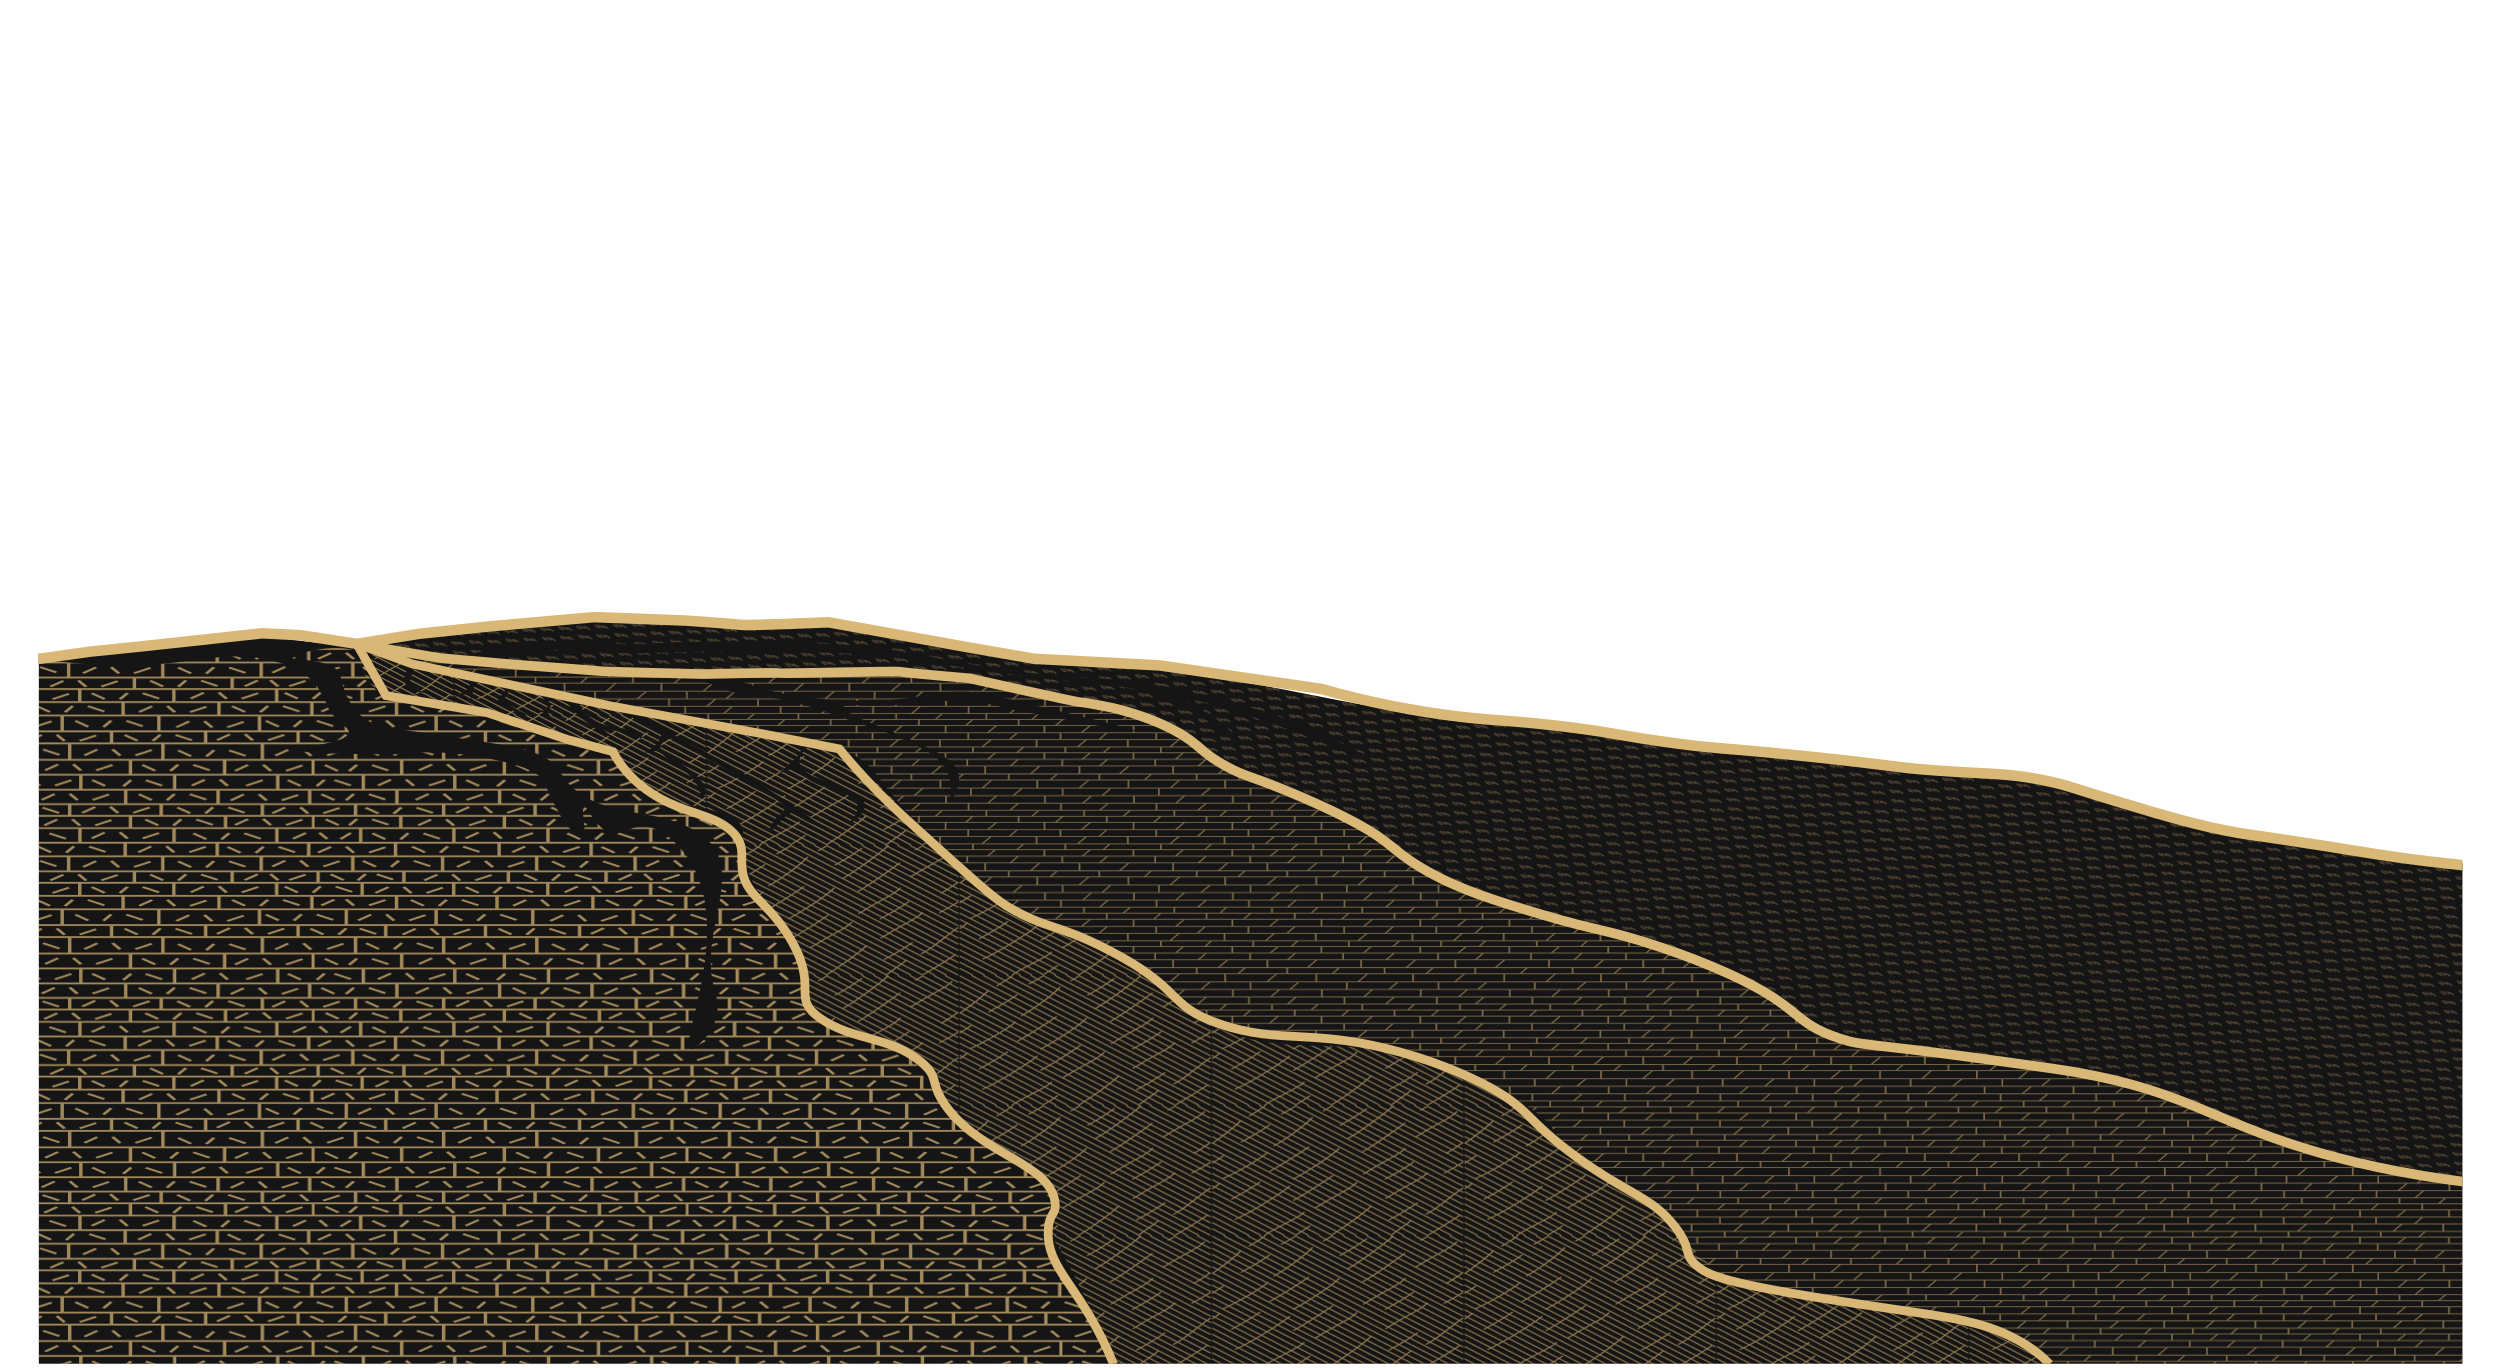
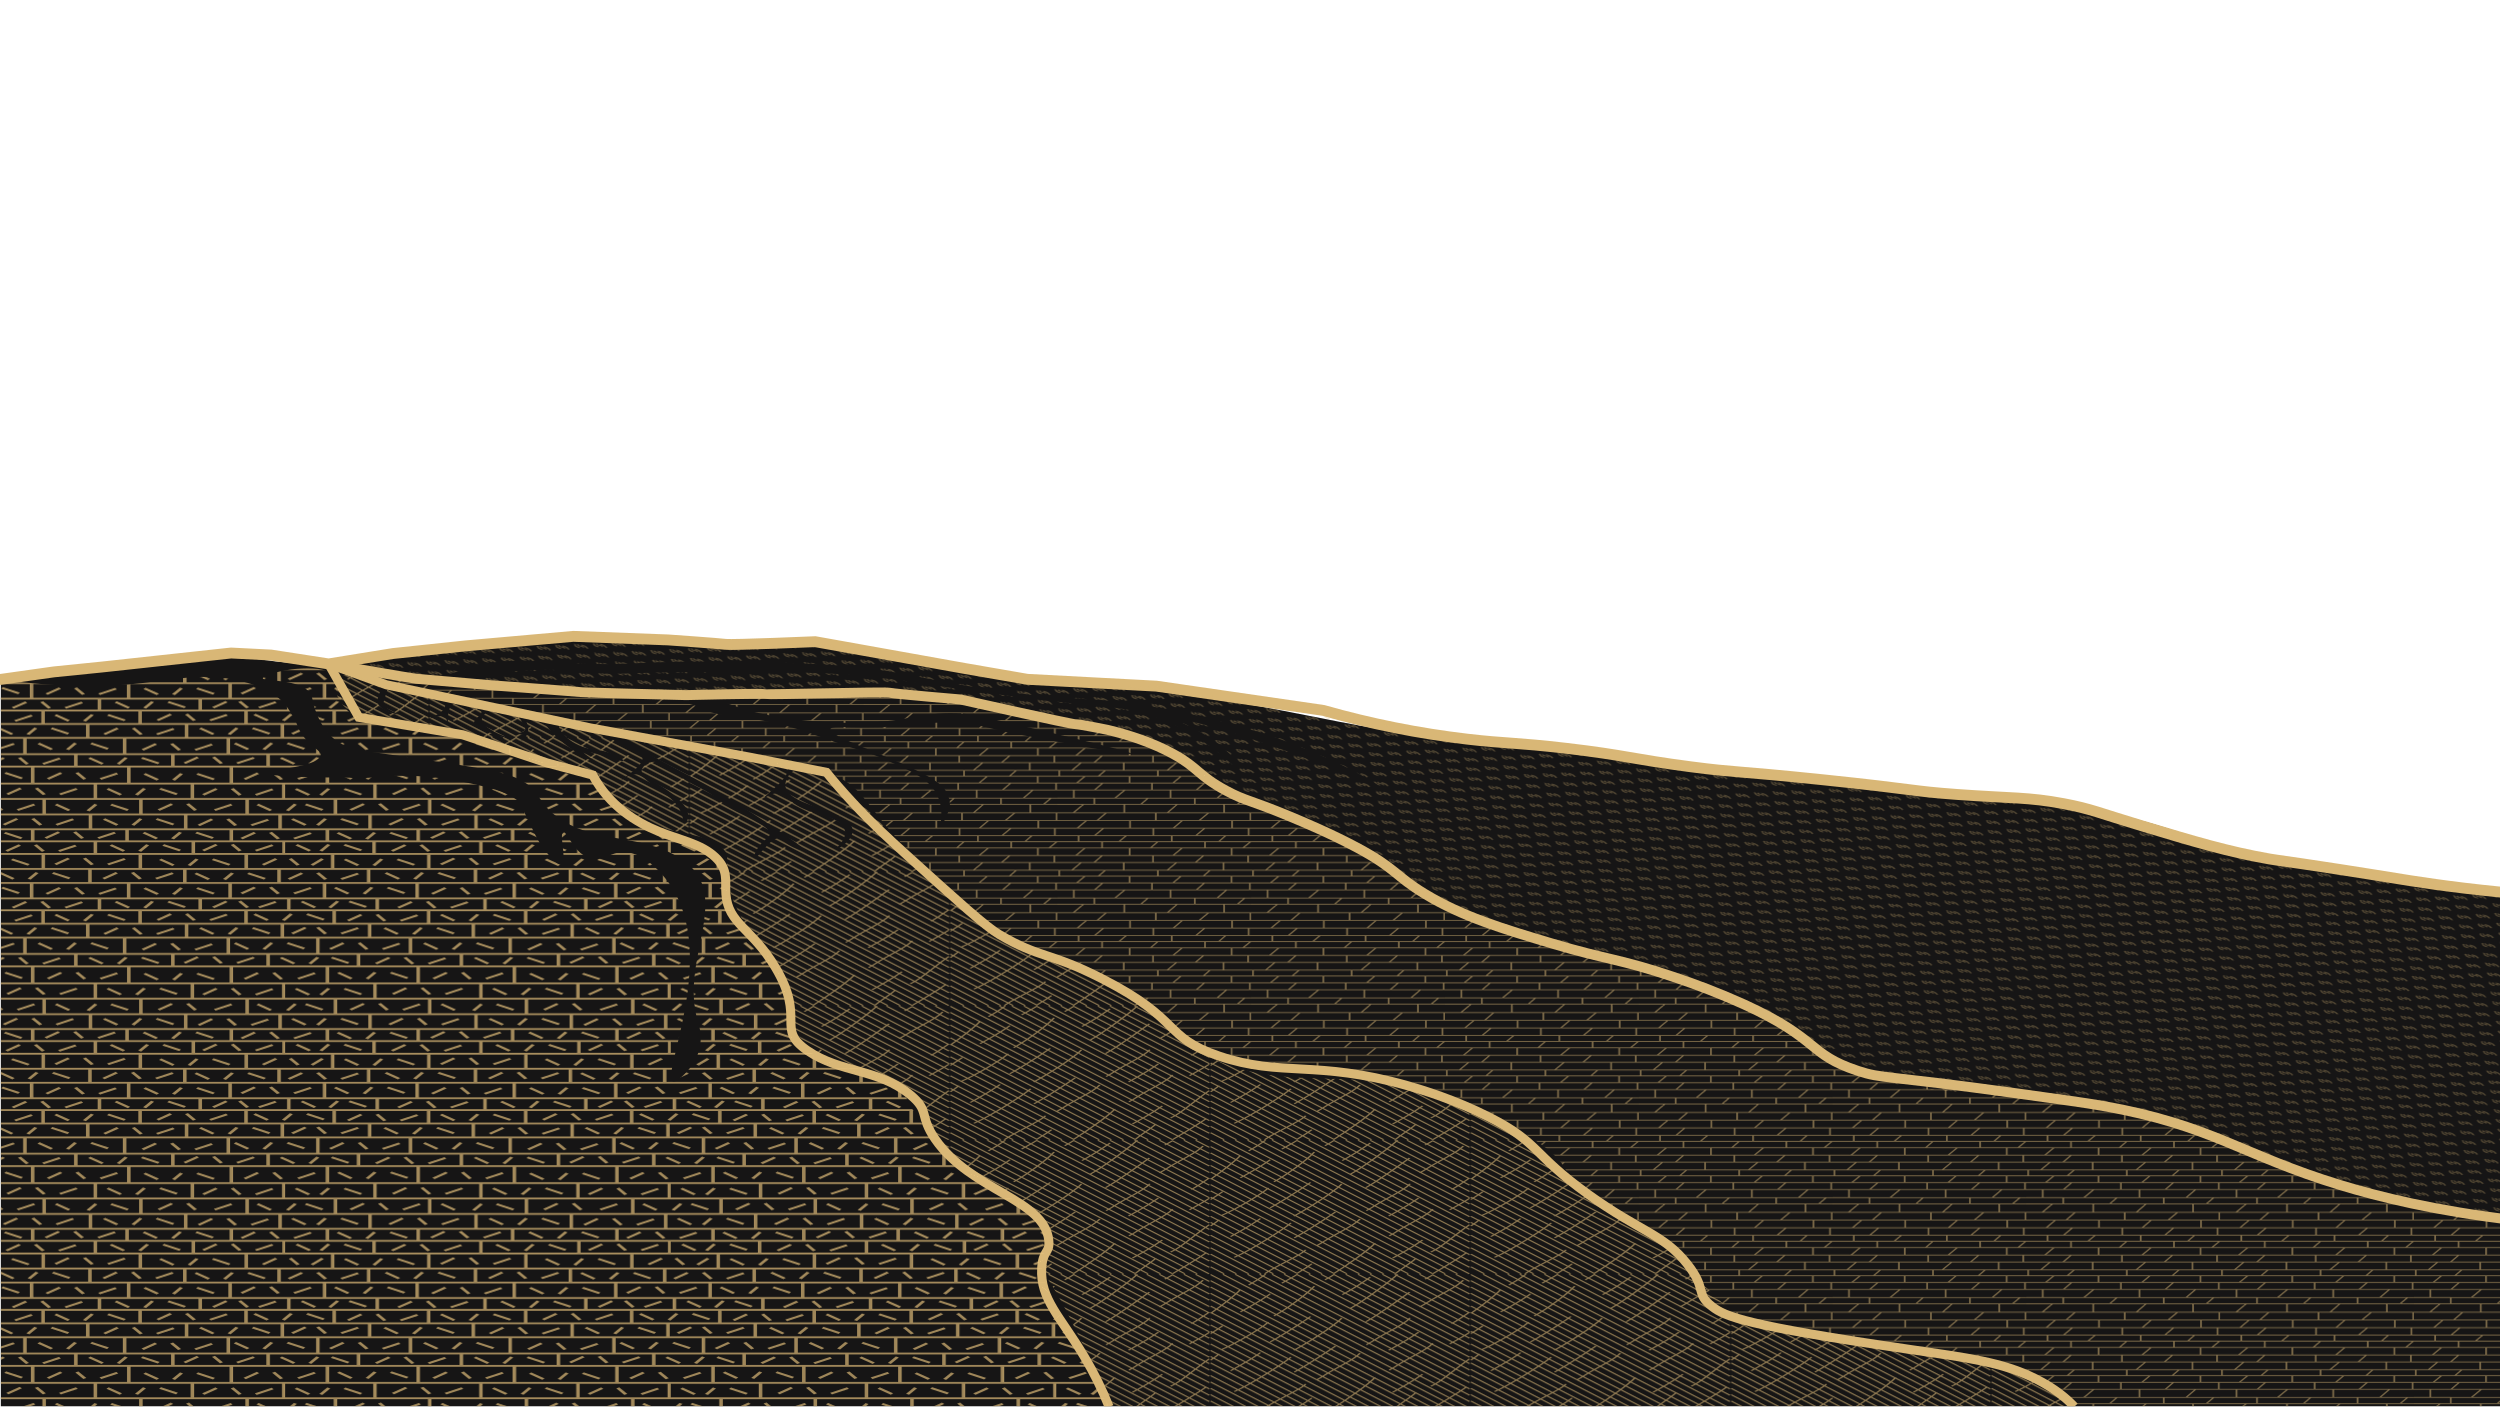
- <svg xmlns="http://www.w3.org/2000/svg" xmlns:xlink="http://www.w3.org/1999/xlink" viewBox="0 0 1979.84 1082.74">
+ <svg xmlns="http://www.w3.org/2000/svg" xmlns:xlink="http://www.w3.org/1999/xlink" width="1920" height="1080" viewBox="0 0 1920 1080">
  <defs>
    <style>.a,.b,.d,.g,.h,.i{fill:none;}.b,.d,.g,.h,.i{stroke:#d9b776;}.b,.d{stroke-miterlimit:11.34;stroke-width:1.42px;}.c{clip-path:url(#a);}.d{stroke-linecap:square;}.e{clip-path:url(#b);}.f{fill:#161515;}.g,.h,.i{stroke-miterlimit:8.09;}.g{stroke-width:6.96px;}.h{stroke-width:7.65px;}.i{stroke-width:8.35px;}.j{opacity:0.7;fill:url(#c);}.k{opacity:0.6;fill:url(#d);}.l{opacity:0.5;fill:url(#e);}.m{opacity:0.4;fill:url(#f);}</style>
    <clipPath id="a">
      <rect class="a" width="153.43" height="153.43" />
    </clipPath>
    <clipPath id="b">
      <rect class="a" x="30.11" width="1920" height="1080" />
    </clipPath>
    <pattern id="c" width="153.43" height="153.43" patternTransform="translate(545.26 744.55) scale(1.93 1)" patternUnits="userSpaceOnUse" viewBox="0 0 153.43 153.43">
      <rect class="a" width="153.43" height="153.43" />
      <g class="c">
        <path class="b" d="M153.43,10.63H0M153.43,22.46H0M153.43,34.33H0m153.6,84H0M153.43,129H0M153.43,45.73H0M153.43,55H0m153.43,9.71H0M153.43,76.22H0M153.43,87H0m153.6,11.9H0M153.43,108H0m153.43,43H0M16.8,10.63V0M52.94,10.63V0M91.2,10.63V0M132,10.63V0M16.8,153.43V151m36.14,2.41V151m38.26,2.41V151M132,153.43V151M35.72,22.43v-12m42.16,12v-12m38.62,12v-12m36.36,12v-12M20,34.3V22.82M57.51,34.3V22.82M96,34.3V22.82M138.3,34.3V22.82M113.85,45.64V34.3M75.93,45.64V34.3M33.77,45.64V34.3M151.41,45.64V34.3M132,55V45.64M90.5,55V45.64M52.94,55V45.64M16.8,55V45.64M35.36,64.7V55M77.88,64.7V55m39,9.71V55M153,64.7V55M18.89,76.18V64.7M57.15,76.18V64.7M95.78,76.18V64.7m42.16,11.48V64.7M113.49,87V76.36M75.72,87V76.36M33.2,87V76.36M151,87V76.36M15.66,98.86V87.13M52.51,98.86V87.13M91.13,98.86V87.13m40.4,11.73V87.13M119.62,108V99m-40.11,9V99m-42.87,9V99m-35.2,9V99m18.07,19.24v-10.1m37.56,10.1v-10.1m38.62,10.1v-10.1m42.17,10.1v-10.1m-23.67,20.9V118.42M74.86,129.08V118.42M33.61,129.08V118.42m118.7,10.66V118.42m1.12,23.07H0m29.18,9.74v-9.82m40.93,9.82v-9.82m38.62,9.82v-9.82m37.92,9.82v-9.82M13,141.41V129.08m36.85,12.33V129.08m39.68,12.33V129.08m41.28,12.33V129.08M26,30.93l5.32-4.6m6.2-.18,3.19,5m6.2-.18,6.73-4.25m49.43,4.25,5.32-4.6m6.2-.18,3.18,5m7.62-.18,6.74-4.25m-13.11,16L124.37,38m6.2-.18,3.19,5m6.2-.17,6.73-4.26M41.46,42.27l5.31-4.6m6.2-.18,3.19,5m6.2-.18L69.09,38m-11,14.53,5.32-4.61m6.2-.18,3.18,5M79,52.55l6.73-4.25M17.89,137.76l5.32-4.6m6.2-.18,3.19,5m6.2-.18,6.73-4.25m-9.39,15.42,5.32-4.61m6.2-.18,3.19,5m6.2-.17,6.73-4.26m49.61,3.72,5.31-4.6m6.2-.18,3.19,5m6.2-.18,6.73-4.25m-39-10.63-5.32,4.61m11.52-4.79,3.19,5m6.2-.18,6.73-4.25m-42.87-7.8,5.31-4.61m6.2-.17,3.19,5m6.2-.18,6.73-4.25m-106.3,3.9,5.32-4.61m8,4.78-3.19-5m9.39,4.79,6.74-4.26M25,116l5.32-4.6m6.2-.18,3.19,5m6.2-.18,6.73-4.25m50,3.72,5.31-4.61m6.2-.17,3.19,5m6.2-.18,6.74-4.25m-5.5-5.49,5.32-4.61m8.4,4.78-3.19-5m7.69,4.79,6.73-4.25m-99.36,0L45,106.05m14.7.18-3.18-5m9.39,4.78,6.73-4.25M58.46,95.42l5.32-4.6m6.2-.18,3.19,5m6.2-.18,6.73-4.25m-5-7.44,5.32-4.61m9.39,4.79-3.19-5m9.39,4.78,6.73-4.25M1.42,84.08l5.31-4.6m9.39,4.78-3.19-5m16.13.53-6.74,4.25M10.63,73.35l4.25-4.86M3.54,95.07l6.74-4.25M42.52,62.47l5.31-4.61M54,57.69l3.18,5m6.21-.18,6.73-4.25M62,72.74l5.31-4.6m6.2-.18,3.19,5m6.2-.18,6.74-4.25m31.18-6.38,5.31-4.6m6.2-.18,3.19,5m6.2-.18,6.73-4.25M3.54,52.9l6.74-4.25M42.87,18.89l5.32-4.61m6.2-.18,3.19,5m6.2-.17,6.73-4.26m50.32,4.61,5.31-4.61m6.2-.17,3.19,5m6.2-.18L148.46,15M59,7.07l5.31-4.61m6.2-.18,3.19,5m6.2-.17,6.73-4.26m56-.17-5.32,4.6m11.52-4.78,3.19,5M5.14,7.07l6.73-4.26M147.76,31.29l-5.32-4.61M.89,31.46l3.19-5m4.07.18,6.74,4.25m47.3-4.25,5.31,4.61m7.44.35,3.19-5m6,.18,6.74,4.25M8.1,42.45,2.79,37.84m10.1,4.79,3.19-5m6.2.17L29,42.09m52.31-4.25,5.31,4.61m6.2.18,3.19-5m6.2.17L109,42.09M97.09,48.3l5.31,4.6m6.2.18,3.19-5m6.2.18,6.73,4.25M89.29,62.47,84,57.86m11.51,4.79,3.19-5m6.2.17,6.73,4.25M20.91,48.47l5.31,4.61m6.2.18,3.19-5m6.2.17,6.73,4.25m-44,5,5.31,4.6m4.36.18,3.19-5M30.3,61.94l-6.74-4.25m.18,11.16,5.32,4.6m6.2.18,3.18-5M51.38,73.1l-6.73-4.25M40,79.3l5.31,4.61m6.21.17,3.18-5m12.94,4.43L60.94,79.3M19.84,90.64l5.32,4.6m6.2.18,3.19-5m12.93,4.43-6.73-4.25M6.59,101.27l5.32,4.6m5.82.18,3.19-5m4.59.18,6.73,4.25M97.44,91l5.32,4.61m6.2.18,3.19-5m6.2.17,6.73,4.25m-2-11-5.32-4.61m11.52,4.79,3.19-5m6.2.17,6.73,4.26M109,73.45l-5.32-4.6m11.52,4.78,3.19-5m12.93,4.43-6.73-4.25m-38.62,32.6,5.31,4.6m6.2.18,3.19-5m6.2.18,6.73,4.25M62,111.37l5.31,4.6m6.2.18,3.19-5m12.94,4.43-6.74-4.25M-.71,115.8l3.19-5m6.2.18,6.73,4.25m24.1,6.38,5.31,4.61m6.2.18,3.19-5m6.2.18,6.74,4.25m52.44-4.25,5.31,4.61m6.2.18,3.19-5m6.2.18,6.73,4.25m-91.94,7.44,5.31,4.61m6.2.18,3.19-5m6.2.17,6.73,4.26m-7.44,6.91,5.32,4.6m6.2.18,3.19-5m6.2.18,6.73,4.25M-1.7,144.32l5.31,4.61m6.2.17,3.19-5m5.5.18,6.73,4.25M.89,133.16l6.73,4.25M102.76,7.77l-5.32-4.6M109,8l3.19-5m6.2.18,6.73,4.25m-104-5L26.4,7.07m6.2.17,3.19-5m6.2.18,6.73,4.25m-44.5,8.1,5.31,4.61m4.64.17,3.19-5M30.3,19.06l-6.74-4.25m64.49,4.43-5.31-4.61m11.51,4.79,3.19-5m12.93,4.43-6.73-4.26M144.57,73.1l5.31-4.61M2,68.32l3.19,5M136.06,95.07l5.32-4.61m6.2-.18,3.19,5M136.06,52.9l5.32-4.6m6.2-.18,3.19,5M141.2,111l5.32,4.61m9.39-4.79-3.19,5m-1,28.52,5.32,4.61m-23.63-15.77,5.31,4.6m6.2.18,3.19-5" />
      </g>
    </pattern>
    <pattern id="d" width="206.1" height="206.1" patternTransform="translate(759.45 772.43) scale(0.97 0.5)" patternUnits="userSpaceOnUse" viewBox="0 0 206.1 206.1">
      <rect class="a" width="206.1" height="206.1" />
      <path class="d" d="M1,59.74C10,47.48,20.2,32,23.8,24.36M43.58,1A151.17,151.17,0,0,1,31.13,16.27m51.2,2.84C76.66,31.15,58.94,56,51.15,63.75M104,68.15c-5.66,12-29.29,40.57-37.08,48.36M148.21,1c-8.54,14.86-29.82,44.4-36.77,51.35M46,74.28c-7,11.35-27.31,34-35.93,40.93m-3.19,8A101.62,101.62,0,0,1,1,131.55M98.05,1a95,95,0,0,1-6.5,7.32M63.74,128.14c-6.23,10.15-32.85,42.91-44,51.83m98.74-57.87c-4.45,9.45-18.89,22.2-27.57,33-2.37,2.95-4.51,5.42-6.18,7.1M158.1,68c-4.46,9.46-18.9,22.2-27.57,33a91,91,0,0,1-6.19,7.1m51.83-1.28c-4.45,9.46-18.9,22.2-27.57,33a91,91,0,0,1-6.19,7.1m57.85-137c-4.45,9.46-18.89,22.2-27.56,33-2.38,3-4.52,5.41-6.19,7.09M205.1,59c-5.37,7.35-10.34,13.66-13.29,16.6m13.29,55.24-.06.07c-9,11.87-22.69,35.37-29.62,40.91m-99.94-2.32C72,176.83,51.19,195,43.73,205.1m119.21-22.76c-1,2.18-13.8,19.22-15.93,22.69l0,.07m-16.54-45.89c-4.7,9.56-21.6,33-32.23,45.88m104.51-31.26c-4.63,6.38-17.13,21.4-25.91,31.27M68.69,1c-1.44,1.67-2.9,3.33-4.36,5m-4.58,5-2.33,2.45M64.33,6c-1.55,1.72-3.08,3.39-4.58,5M171.84,6.28l-1,1m5.54-6c-1.71,1.91-3.25,3.59-4.57,5M9.54,80.09c-.93,1.29-2,2.67-3.07,4.07M2.21,89.47,1,90.92m5.47-6.76q-2,2.58-4.26,5.31m58.26.15c-1.49,1.8-3,3.54-4.37,5.2m0,0c-1.63,1.93-3.19,3.74-4.6,5.32M73.34,73.61c-1.29,1.65-2.68,3.42-4.14,5.25m-4.34,5.4c-1.46,1.8-2.94,3.6-4.39,5.36M69.2,78.86l-4.34,5.4M79.22,65.85c-.43.6-1,1.29-1.5,2m0,0c-1.22,1.63-2.71,3.57-4.38,5.72M51.5,100.14c-1.25,1.4-2.39,2.64-3.37,3.65m72.32-90.44q-2.08,2.7-4.32,5.43m-4.45,5.29c-1.52,1.76-3.06,3.48-4.61,5.13m9.06-10.42c-1.45,1.78-2.94,3.55-4.45,5.29m-4.61,5.13c-.61.66-1.22,1.32-1.83,1.95M126.53,5.26c-.6.83-1.24,1.69-1.87,2.55m0,0c-1.33,1.79-2.74,3.65-4.21,5.54M205.1,90.29q-1.74,2.07-3.55,4.17m-9.24,10.24-1.9,2m11.14-12.23c-1.5,1.74-3,3.47-4.56,5.17m0,0c-1.58,1.75-3.15,3.44-4.68,5.07m-147.79-70c-1.4,1.81-2.91,3.7-4.49,5.62m0,0c-1.39,1.68-2.83,3.38-4.3,5.09M47.28,31c-.85,1.17-1.79,2.41-2.76,3.67M31.16,50.56C29.57,52.32,28,54,26.48,55.63m9.25-10.24c-1.52,1.74-3,3.48-4.57,5.17m-4.68,5.07-1.9,2M148.34,41.24c-1.32,1.82-2.7,3.7-4.11,5.63M135.9,58c-1.46,1.92-2.89,3.78-4.24,5.5m20.77-27.94,4-5.56M144.23,46.87c-1.37,1.86-2.76,3.73-4.15,5.6m12.35-16.88c-1.25,1.75-2.63,3.64-4.09,5.65M156.44,30l1.24-1.71m-17.6,24.15c-1.4,1.89-2.81,3.75-4.18,5.56m-4.24,5.5c-1.57,2-3,3.82-4.36,5.39m0,0c-1.26,1.5-2.38,2.79-3.32,3.76m19.88,41.85c-.61.64-1.22,1.3-1.81,1.91m6.4-6.87c-1.55,1.72-3.09,3.37-4.59,5m13.63-15.42c-1.41,1.72-2.89,3.45-4.38,5.18m8.71-10.59c-1.35,1.75-2.8,3.56-4.33,5.41m-4.38,5.18c-1.54,1.78-3.1,3.55-4.66,5.27m16.29-19.73c-.89,1.23-1.88,2.54-2.92,3.87m-13.4,83.87c-1.08,1.16-2.15,2.28-3.19,3.36m21.08-24.45c-1.36,1.81-2.85,3.71-4.44,5.66m6.06-7.82c-.5.69-1.07,1.43-1.62,2.16m-13.25,16c-1.56,1.74-3.11,3.46-4.64,5.1m9.18-10.3c-1.49,1.74-3,3.48-4.54,5.2m8.81-10.33q-2.06,2.54-4.27,5.13M19.2,145.44c-.81.86-1.62,1.72-2.41,2.53m11.55-12.7c-1.53,1.78-3.09,3.54-4.65,5.27m0,0c-1.51,1.69-3,3.33-4.49,4.9M32.79,130q-2.16,2.63-4.45,5.3m11.14-13.9c-.72,1-1.48,2-2.3,3.07m0,0c-1.35,1.77-2.84,3.63-4.39,5.52m47.47,60.9c-.83,1.14-1.73,2.34-2.68,3.56m-4.16,5.22C72,201.4,70.5,203.17,69,205m8.62-10.52c-1.29,1.69-2.7,3.44-4.16,5.22m-3.78-52.32c-.89,1-1.72,1.9-2.45,2.65m11.37-13c-1.54,1.85-3,3.63-4.45,5.29M83,131.59c-1.47,1.81-2.94,3.61-4.39,5.35m20.3-25.71c-.79,1.09-1.82,2.47-3,4m-21.74,27c-1.62,1.9-3.12,3.61-4.47,5.11m17.74-21.25c-1.45,1.81-2.93,3.66-4.43,5.5m8.65-10.84c-1.33,1.71-2.75,3.5-4.22,5.34m8.47-10.83c-1.25,1.64-2.69,3.5-4.25,5.49M40,40.3,1,1.27m39,39L73.34,73.61m0,0,88.53,88.53m42.95,43-42.95-43m-4.27,5.13,37.83,37.83M69.2,78.86,35.73,45.39M69.2,78.86l88.4,88.41M1,10.66,35.72,45.39m150,159.71-32.63-32.63M1,20.41,31.16,50.56m33.7,33.7-33.7-33.7m64.69,64.7-31-31m88.2,88.21L95.85,115.26M26.48,55.63l34,34M91.6,120.75,60.47,89.62m87.95,87.95,27.52,27.53m-27.52-27.53L91.6,120.75M26.48,55.63,1,30.15m86.38,95.94L56.1,94.82M1,39.72l55.1,55.1m31.28,31.27,79,79M83,131.59,51.5,100.14M83,131.59l73.51,73.51m-105-105L1,49.64m77.56,87.3L1,59.39m77.56,77.55,68.15,68.16M74.1,142.23,137,205.1M74.1,142.23,1,69.13m5.46,15L1,78.7m5.47,5.46,63.17,63.17M127.4,205.1,69.64,147.33M37.18,124.44l-35-35m0,0L1,88.26m36.18,36.18,80.65,80.66M32.79,130l75.12,75.13M32.79,130,1,98.19M98.17,205.1,28.34,135.27m0,0L1,107.93m22.69,32.61,53.89,53.89M88.25,205.1,77.58,194.43M23.69,140.54,1,117.85m72.42,81.8L19.2,145.44m0,0L1,127.24m72.42,72.41,5.44,5.45M1,137l68,68m-9.78.15L1,146.91m0,9.56L49.62,205.1m-9.74,0L1,166.22M30.14,205.1,1,176M20.39,205.1,1,185.7m9.65,19.4L1,195.45M195.27,1l9.83,9.83M186.05,1l19,19.05M176.4,1.28,205.1,30M171.84,6.28,166.57,1M205.1,39.53,171.84,6.28M205.1,49.45,156.64,1M146.9,1l58.2,58.2m0,9.74L137.16,1m-9.75,0,29,29M205.1,78.69,156.44,30M205.1,88.25,152.43,35.59m0,0L124.66,7.81m0,0L117.85,1M108.1,1l12.35,12.35m27.89,27.89L120.45,13.35m81.1,81.11L148.34,41.24M205.1,98l-3.54-3.54M116.14,18.78l28.09,28.09M197,99.63l8.11,8.11m-89-89L98.36,1m45.87,45.87L197,99.63M111.68,24.07,88.61,1m23.07,23.07,28.4,28.4m65,65L192.31,104.7m0,0L140.08,52.47M78.87,1l28.2,28.2M135.9,58l69.2,69.2M135.9,58,107.07,29.2M69.12,1l62.54,62.53M161.82,93.7,131.66,63.53M161.82,93.7,205.1,137m-77.8-68-63-63m0,0L59.38,1m98.11,98.11,47.61,47.61M157.49,99.11,127.3,68.92m25.81,35.38L59.75,10.94m0,0L49.81,1m103.3,103.29,52,52m-56.65-46.72,56.65,56.65M39.89,1,148.45,109.56m-4.59,5,61.24,61.24m-61.24-61.24L30.33,1M205.1,185.52,20.58,1M44.52,34.68,10.84,1M205.1,195.26l-38.79-38.78M77.72,67.89l88.6,88.59M77.72,67.89,44.52,34.68" />
    </pattern>
    <pattern id="e" width="153.43" height="153.43" patternTransform="translate(842.22 772.34) scale(0.97 0.5)" patternUnits="userSpaceOnUse" viewBox="0 0 153.43 153.43">
      <rect class="a" width="153.43" height="153.43" />
      <path class="b" d="M152.86,10.63h.57m-100.49,0H77.88m54.08,0h20.9m-99.92,0H38.62M0,10.63H12.54m119.42,0H87m-74.41,0H38.62m48.33,0H77.88M0,22.46H153.43m-2,11.87h2m-2,0H116.66m0,0H75.93M0,34.33H75.93m15.51,83.94H57.07m0,0H35.9m80.61,0H91.44m46.42,0H116.51m-80.61,0H15.26M0,118.27H15.26m138.16,0H137.86M74.86,129H110m-35.14,0H29.43m122.89,0H110m43.43,0h-1.11M0,129H29.43M90.5,45.73H16.8m73.7,0h42.72m20.21,0H133.22M0,45.73H16.8M0,55H35.36m44.12,0h37.38M153,55h.45M153,55H116.86M35.37,55H79.48m74,9.7H137.94m-80.78,0h80.78M0,64.73H57.16M0,76.22H153.43M0,87H153.43M0,98.89H153.43M0,108H153.43m-10.93,43H132m10.54,0h10.93m-124.25,0H20.73m32.21,0H29.19m102.76,0H108.73m-42.77,0h-13m13,0H94.79m0,0h13.94M0,151.05H20.73M12.54,10.63,19.2,0M52.94,10.63V0M93.38,0,87,10.63m45,0V0M31.47,22.43l7.15-11.8m39.26-.18v.18m0,11.8V10.63m41.71.18-7.34,11.62m40.61,0V10.63m0,0v-.18M23,22.5,15.7,34.3M57.51,22.82V34.3M98.86,22.5,91.7,34.3m46.6-11.48V34.3m-21.64,0L109.6,45.64m7.06-11.31.09-.14m-40.82.11v0m0,11.31V34.33m-39.43,0-7,11.27M151.41,34.33V45.64m0-11.31v0M127.7,55l5.52-9.26m0,0v0m-42.72,0V55m0-9.35v.09m-36.11.16L48.69,55M16.8,45.64v.09m0,9.26V45.73m18.56,19V55m0,0v0M73.63,64.7,79.48,55m.07-.11-.07.11m37.38,0v0m0,9.67V55M153,55l-6.11,9.64M153,55l0,0M21.79,64.84,14.64,76.18m42.52,0V64.73m0,0v0M91.53,76.18l7.15-11.34m39.26-.14v0m0,11.45V64.73M109.24,87l6.45-10.59m-40,0V87M35.43,76.36,29,87M151,76.36V87M18.6,87.34,11.41,98.86m41.1-11.73V98.86m34.37,0,7.37-11.69m37.28,0V98.86m-10.7.18-5.46,9M79.51,99v9M37.74,99.21,32.39,108M1.44,99v9m20.35.07-6.53,10.2m41.81-10.1v10.1m34.37,0,6.35-10.2m40.07.1v10.1m-21.35,0L110,129m6.58-10.81-.07.1m-6.57,10.81.06-.1m-35.14.1V129m0-10.56V129m-45.5.1.07-.1m6.47-10.7L29.43,129M36,118.17l-.06.1m116.42,10.81V129m0-10.56V129m-3.92,12.5H108.73m-37,0h37m-37,0H29.19m119.21,0h5M0,141.48H29.19m0-.07v.07m0,9.57v.18m0-.18v-9.57m42.5,0,.06-.1M66,151.05l5.72-9.57M66,151.05l-.1.18m42.87,0v-.18m0-9.64v.07m0,9.57v-9.57m39.67,0,.06-.1m-6,9.67,5.9-9.57m-5.9,9.57-.11.18M13,129.08v12.33m32.6,0,7.59-12.08m36.34,12.08V129.08m37,12.33,7.42-12.26m-81,24.28v-2.38m79,2.38v-2.38M19.23,153.43l1.5-2.38m.18-.28-.18.28m74.06,0-1.43,2.38m1.43-2.38.17-.28" />
    </pattern>
    <pattern id="f" width="140.91" height="140.91" patternTransform="matrix(0.46, -0.29, 0.56, 0.24, 1230.22, 767.52)" patternUnits="userSpaceOnUse" viewBox="0 0 140.91 140.91">
      <rect class="a" width="140.91" height="140.91" />
      <path class="b" d="M7.22,4.8C5.63,5.5,4.56,6.39,5.8,8.69s1.07,3.19-.17,4.61M3.14,10.47c-1.59-4.79.18-7.09,2.49-8.86m2.48,6.2c1.06,1.59,1.41,7.26-1.24,9.92m12.75,9.92c1.24-1.42,1.42-2.3.18-4.61s-.18-3.19,1.42-3.89m-4.08,5.67c-1.6-4.79.18-7.09,2.48-8.86m2.48,6.2c1.07,1.59,1.42,7.26-1.24,9.92M5.63,41.47c1.24-1.42,1.41-2.31.17-4.61S5.63,33.67,7.22,33M3.14,38.63c-1.59-4.78.18-7.08,2.49-8.85M8.11,36c1.06,1.59,1.41,7.26-1.24,9.92M19.8,55.47c1.24-1.42,1.42-2.31.18-4.61s-.18-3.19,1.41-3.9m-4.07,5.67c-1.6-4.78.17-7.09,2.48-8.86M22.28,50c1.06,1.6,1.42,7.27-1.24,9.92M5.62,69.64C6.87,68.22,7,67.34,5.8,65s-.18-3.19,1.42-3.9M3.14,66.8C1.55,62,3.32,59.72,5.63,58m2.48,6.2c1.06,1.59,1.41,7.26-1.24,9.92m12.75,9.74c1.24-1.42,1.42-2.3.18-4.6s-.18-3.19,1.42-3.9M17.14,81c-1.6-4.79.18-7.09,2.48-8.86m2.48,6.2c1.07,1.59,1.42,7.26-1.24,9.92M5.62,97.81c1.25-1.42,1.42-2.3.18-4.61S5.62,90,7.22,89.3M3.14,95c-1.59-4.78.18-7.08,2.49-8.86m2.48,6.21c1.06,1.59,1.41,7.26-1.24,9.92m12.75,9.56c1.24-1.41,1.42-2.3.18-4.6s-.18-3.19,1.42-3.9M17.14,109c-1.6-4.78.18-7.09,2.48-8.86m2.48,6.2c1.07,1.59,1.42,7.26-1.24,9.92M5.62,126.15c1.25-1.41,1.42-2.3.18-4.6s-.18-3.19,1.42-3.9m-4.08,5.67c-1.59-4.78.18-7.09,2.49-8.86m2.48,6.2c1.06,1.6,1.41,7.27-1.25,9.92M19.62,140c1.24-1.41,1.42-2.3.18-4.6s-.18-3.19,1.42-3.9m-4.08,5.67c-1.6-4.78.18-7.09,2.48-8.86m2.48,6.2c.7,1.05,1.09,3.87.52,6.43M33.79,13.3C35,11.88,35.21,11,34,8.69S33.79,5.5,35.39,4.8m-4.08,5.67c-1.59-4.79.18-7.09,2.48-8.86m2.49,6.2c1.06,1.59,1.41,7.26-1.25,9.92m12.76,9.92C49,26.23,49.21,25.35,48,23s-.18-3.19,1.41-3.89m-4.07,5.67c-1.6-4.79.18-7.09,2.48-8.86m2.48,6.2c1.07,1.59,1.42,7.26-1.24,9.92M33.79,41.47c1.25-1.42,1.42-2.31.18-4.61s-.18-3.19,1.42-3.89m-4.08,5.66c-1.59-4.78.18-7.08,2.48-8.85M36.28,36c1.06,1.59,1.41,7.26-1.25,9.92M48,55.47c1.24-1.42,1.41-2.31.18-4.61S48,47.67,49.56,47m-4.07,5.67c-1.6-4.78.17-7.09,2.48-8.86M50.45,50c1.06,1.6,1.42,7.27-1.24,9.92M33.79,69.64C35,68.22,35.21,67.34,34,65s-.18-3.19,1.42-3.9M31.31,66.8c-1.59-4.78.18-7.08,2.48-8.85m2.49,6.2c1.06,1.59,1.41,7.26-1.25,9.92m12.76,9.74c1.24-1.42,1.42-2.3.18-4.6s-.18-3.19,1.42-3.9M45.31,81c-1.6-4.79.18-7.09,2.48-8.86m2.48,6.2c1.07,1.59,1.42,7.26-1.24,9.92M33.79,97.81c1.24-1.42,1.42-2.3.18-4.61s-.18-3.19,1.42-3.9M31.31,95c-1.59-4.78.18-7.08,2.48-8.86m2.49,6.21c1.06,1.59,1.41,7.26-1.25,9.92m12.76,9.56c1.24-1.41,1.42-2.3.18-4.6s-.18-3.19,1.42-3.9M45.31,109c-1.6-4.78.18-7.09,2.48-8.86m2.48,6.2c1.07,1.59,1.42,7.26-1.24,9.92m-15.24,9.92c1.24-1.41,1.42-2.3.18-4.6s-.18-3.19,1.42-3.9m-4.08,5.67c-1.59-4.78.18-7.09,2.48-8.86m2.48,6.2c1.07,1.6,1.42,7.27-1.24,9.92M47.79,140c1.24-1.41,1.42-2.3.18-4.6s-.18-3.19,1.41-3.9m-4.07,5.67c-1.6-4.78.18-7.09,2.48-8.86m2.3,6.2c.7,1.05,1.09,3.87.53,6.43M61.79,13.3C63,11.88,63.2,11,62,8.69S61.79,5.5,63.38,4.8m-4.07,5.67c-1.6-4.79.17-7.09,2.48-8.86m2.48,6.2c1.06,1.59,1.42,7.26-1.24,9.92m12.75,9.92C77,26.23,77.2,25.35,76,23s-.18-3.19,1.42-3.89M73.3,24.82c-1.59-4.79.18-7.09,2.48-8.86m2.48,6.2c1.07,1.59,1.42,7.26-1.24,9.92M61.79,41.47c1.24-1.42,1.41-2.31.18-4.61s-.18-3.19,1.41-3.89m-4.07,5.66c-1.6-4.78.17-7.08,2.48-8.85M64.27,36c1.06,1.59,1.42,7.26-1.24,9.92M76,55.47c1.24-1.42,1.42-2.31.18-4.61S76,47.67,77.56,47m-4.08,5.67c-1.6-4.78.18-7.09,2.48-8.86M78.44,50c1.06,1.6,1.42,7.27-1.24,9.92M61.79,69.64C63,68.22,63.2,67.34,62,65s-.17-3.19,1.42-3.9M59.31,66.8c-1.6-4.78.17-7.08,2.48-8.85m2.48,6.2c1.06,1.59,1.42,7.26-1.24,9.92m12.75,9.74c1.24-1.42,1.42-2.3.18-4.6s-.18-3.19,1.42-3.9M73.3,81c-1.59-4.79.18-7.09,2.48-8.86m2.48,6.2c1.07,1.59,1.42,7.26-1.24,9.92M61.79,97.81c1.24-1.42,1.41-2.3.17-4.61s-.17-3.19,1.42-3.9M59.31,95c-1.6-4.78.17-7.08,2.48-8.86m2.48,6.21c1.06,1.59,1.42,7.26-1.24,9.92m12.75,9.56c1.24-1.41,1.42-2.3.18-4.6s-.18-3.19,1.42-3.9M73.3,109c-1.59-4.78.18-7.09,2.48-8.86m2.48,6.2c1.07,1.59,1.42,7.26-1.24,9.92m-15.23,9.92c1.24-1.41,1.41-2.3.17-4.6s-.17-3.19,1.42-3.9m-4.07,5.67c-1.6-4.78.17-7.09,2.48-8.86m2.48,6.2c1.06,1.6,1.41,7.27-1.24,9.92M75.78,140c1.24-1.41,1.42-2.3.18-4.6s-.18-3.19,1.42-3.9m-4.08,5.67c-1.59-4.78.18-7.09,2.48-8.86m2.48,6.2c.7,1.05,1.09,3.87.52,6.43M90.07,13.3c1.24-1.42,1.42-2.3.18-4.61S90.07,5.5,91.67,4.8m-4.08,5.67c-1.59-4.79.18-7.09,2.48-8.86m2.49,6.2c1.06,1.59,1.41,7.26-1.25,9.92m12.76,9.92c1.24-1.42,1.42-2.3.18-4.61s-.18-3.19,1.41-3.89m-4.07,5.67c-1.6-4.79.18-7.09,2.48-8.86m2.48,6.2c1.06,1.59,1.42,7.26-1.24,9.92M90.07,41.47c1.24-1.42,1.42-2.31.18-4.61s-.18-3.19,1.42-3.89m-4.08,5.66c-1.59-4.78.18-7.08,2.48-8.85M92.56,36c1.06,1.59,1.41,7.26-1.25,9.92m12.94,9.57c1.24-1.42,1.41-2.31.18-4.61s-.18-3.19,1.41-3.9m-4.07,5.67c-1.6-4.78.17-7.09,2.48-8.86m2.48,6.2c1.06,1.6,1.42,7.27-1.24,9.92M90.07,69.64c1.24-1.42,1.42-2.3.18-4.61s-.18-3.19,1.42-3.9M87.59,66.8C86,62,87.77,59.72,90.07,58m2.49,6.2c1.06,1.59,1.41,7.26-1.25,9.92m12.76,9.74c1.24-1.42,1.42-2.3.18-4.6s-.18-3.19,1.42-3.9M101.59,81c-1.6-4.79.17-7.09,2.48-8.86m2.48,6.2c1.06,1.59,1.42,7.26-1.24,9.92M90.07,97.81c1.24-1.42,1.42-2.3.18-4.61s-.18-3.19,1.42-3.9M87.59,95c-1.59-4.78.18-7.08,2.48-8.86m2.49,6.21c1.06,1.59,1.41,7.26-1.25,9.92m12.76,9.56c1.24-1.41,1.42-2.3.18-4.6s-.18-3.19,1.42-3.9M101.59,109c-1.6-4.78.17-7.09,2.48-8.86m2.48,6.2c1.06,1.59,1.42,7.26-1.24,9.92m-15.24,9.92c1.24-1.41,1.42-2.3.18-4.6s-.18-3.19,1.42-3.9m-4.08,5.67c-1.59-4.78.18-7.09,2.48-8.86m2.48,6.2c1.07,1.6,1.42,7.27-1.24,9.92M104.07,140c1.24-1.41,1.42-2.3.18-4.6s-.18-3.19,1.41-3.9m-4.07,5.67c-1.6-4.78.17-7.09,2.48-8.86m2.48,6.2c.7,1.05,1.09,3.87.52,6.43M118.24,13.3c1.24-1.42,1.42-2.3.18-4.61s-.18-3.19,1.42-3.89m-4.08,5.67c-1.59-4.79.18-7.09,2.48-8.86m2.48,6.2c1.07,1.59,1.42,7.26-1.24,9.92m12.76,9.92c1.24-1.42,1.41-2.3.18-4.61s-.18-3.19,1.41-3.89m-4.07,5.67c-1.6-4.79.18-7.09,2.48-8.86m2.48,6.2c1.06,1.59,1.42,7.26-1.24,9.92m-15.24,9.39c1.24-1.42,1.42-2.31.18-4.61s-.18-3.19,1.42-3.89m-4.08,5.66c-1.59-4.78.18-7.08,2.48-8.85m2.48,6.2c1.07,1.59,1.42,7.26-1.24,9.92m12.94,9.57c1.24-1.42,1.41-2.31.17-4.61s-.17-3.19,1.42-3.9m-4.07,5.67c-1.6-4.78.17-7.09,2.48-8.86M134.9,50c1.06,1.6,1.42,7.27-1.24,9.92m-15.42,9.75c1.24-1.42,1.42-2.3.18-4.61s-.18-3.19,1.42-3.9m-4.08,5.67c-1.59-4.78.18-7.08,2.48-8.85m2.48,6.2c1.07,1.59,1.42,7.26-1.24,9.92m12.76,9.74c1.24-1.42,1.42-2.3.18-4.6s-.18-3.19,1.41-3.9M129.76,81c-1.6-4.79.17-7.09,2.48-8.86m2.48,6.2c1.06,1.59,1.42,7.26-1.24,9.92m-15.24,9.57c1.24-1.42,1.42-2.3.18-4.61s-.18-3.19,1.42-3.9M115.76,95c-1.59-4.78.18-7.08,2.48-8.86m2.48,6.21c1.07,1.59,1.42,7.26-1.24,9.92m12.76,9.56c1.24-1.41,1.42-2.3.18-4.6s-.18-3.19,1.41-3.9M129.76,109c-1.6-4.78.17-7.09,2.48-8.86m2.48,6.2c1.06,1.59,1.42,7.26-1.24,9.92m-15.24,9.92c1.24-1.41,1.42-2.3.18-4.6s-.18-3.19,1.42-3.9m-4.08,5.67c-1.59-4.78.18-7.09,2.48-8.86m2.48,6.2c1.07,1.6,1.42,7.27-1.24,9.92M132.24,140c1.24-1.41,1.41-2.3.18-4.6s-.18-3.19,1.41-3.9m-4.07,5.67c-1.6-4.78.17-7.09,2.48-8.86m2.48,6.2c.7,1.05,1.09,3.87.52,6.43M22.64,0a7.25,7.25,0,0,1-1.78,3.56M50.81,0A7.25,7.25,0,0,1,49,3.56M78.8,0A7.25,7.25,0,0,1,77,3.56M107.08,0a7.15,7.15,0,0,1-1.77,3.56M135.25,0a7.15,7.15,0,0,1-1.77,3.56" />
    </pattern>
    <symbol id="g" viewBox="0 0 1979.84 1082.74">
      <g class="e">
        <path class="f" d="M30.76,521.72c37.05-4.69,68.63-8.38,93-11.13,50.35-5.68,75.74-8.49,86.24-7.12,17.19,2.26,42,7.68,77.66,6.37C312,509,316.47,506,367.39,498.19c46.09-7,69.17-10.57,100.25-11.08,27.95-.46,31.65,2,75.5,4.35,66,3.5,70.35-1.43,113,1.36,54.67,3.57,61.35,12.56,136.12,24.25,45.76,7.15,53.5,5.38,111.61,11.88,121.11,13.53,134.73,26.48,262.66,42,45.56,5.54,30.54,2.28,123.45,12.15,102.16,10.85,116.41,14.37,196.86,22.14,94.52,9.13,91.5,5.87,128.14,12,73.47,12.21,94.36,26.75,158.07,42.46,40,9.86,101.57,21.34,188,24.06v396.62H30.76" />
        <path class="g" d="M282.46,509.89l23.22,41,79.74,13.42,64.84,21.62,35.05,9.33c12.91,24.06,33.79,36.41,50.52,43.24s32.61,9.45,43.6,19.81c10.4,9.8,7.42,18,8.18,28.31,1.7,23.25,20,26,38.15,56.61,23.64,39.79-.48,46.53,24.53,63.68,25.19,17.27,54.35,13.67,79,34,15.17,12.47,6.41,15.69,19.08,34,27.61,39.83,84.08,46,87.21,77.83,1,9.86-4.67,7.07-5.45,21.23-1.32,23.81,14.32,37.09,32.7,67.93a273.68,273.68,0,0,1,19.08,38.57" />
        <path class="g" d="M282.46,509.89l44.25,16,156.85,33.18,122.69,22.52,58.55,11.58c4.88,6,11.88,14.29,20.92,24,14.15,15.23,26.28,26.42,40.88,39.63,40.32,36.49,60.48,54.73,70.85,60.85,31.72,18.73,38.52,13.31,79,34,62.35,31.8,46.45,44.75,89.94,59.44,47.89,16.18,74.19,2.85,144.43,22.64,11.37,3.21,36.62,10.86,62.69,24.06,39.16,19.84,32.94,28.27,76.3,59.44,40.34,29,58.12,30.61,76.31,53.78,15.4,19.63,5.42,22,19.07,32.55,9.67,7.47,25.22,14.41,149.89,32.55,46.26,6.73,72.53,9.91,98.11,22.65,15.38,7.65,24.58,15.81,30,21.58" />
        <path class="h" d="M282.46,509.89s64.79,11.25,67.27,11.41,57.93,5,57.93,5,67.85,5,69.09,5.3S557,533.85,557,533.85s58.86-1.45,60.72-.81,91.39-1.93,95.73-1,54.21,5.15,54.21,5.15,85.51,19.14,88.3,19,24.78,4.34,24.78,4.34c16.73,4,34.47,9.84,50.26,18.46,19.9,10.87,18.89,16.49,40.88,28.3,14.79,8,18,6.88,49,19.82,8.84,3.68,31.61,13.21,51.78,24.06,29.88,16.06,28.69,21.37,51.78,35.38,29,17.56,59.7,26.74,98.11,38.21,41.33,12.34,52,11.72,92.66,25.47a561.54,561.54,0,0,1,54.5,21.23c58.76,26.91,48.18,38,87.21,50.95,18.74,6.2,19.71,3.15,119.91,17,36.73,5.08,55.1,7.61,68.13,9.91,84,14.82,106.7,37.77,182.59,60.86,29,8.82,72.87,19.82,133.54,26.89" />
        <path class="i" d="M.58,526l71-10,36.55-3.7,99.45-10.78,30.68,1.55,44.25,6.83,49.51-8L388.05,496l82.36-7.28,72.73,2.73s39,2.73,44.25,3.41,68.79-2.05,68.79-2.05L770.53,513.3l48.63,8.42,99,5.23,128.37,18.66a700.56,700.56,0,0,0,110.63,22.08c29.19,3.41,36.52,2.43,76.31,7.07,45.06,5.27,49.92,8.22,95.38,14.16,35.36,4.62,31.8,2.75,100.84,9.9,74,7.67,67.18,8.68,103.56,11.33,42.16,3.06,54.34,1.93,81.75,7.07,21.25,4,27.37,7.2,60,17,40.92,12.29,66.19,19.89,98.11,25.48,5.53,1,1.64.19,25.89,3.8,42.35,6.3,66.67,10.45,82.52,12.92,22.55,3.52,55.51,8,98,11.23" />
        <path class="j" d="M30.75,521.72c48.62,7.19,84.65,5.73,109.19,2.81,21.87-2.6,46.44-7.76,72.22-2.12,4,.87,18.49,4,29.29,11.67,6.91,4.88,10,9.95,13.63,15.93,4.19,6.88,2.55,7.13,6.13,12.73,7.56,11.83,16.68,13.59,15,18-3.32,8.77-41.3,10.35-40.88,13.09.28,1.82,17.53,3.39,77.67,3.54A233.15,233.15,0,0,1,349.78,596s5.12.21,12.71,1A240.11,240.11,0,0,1,390,601.31c14.76,3.28,28.83,6.41,37.47,13.44,1.59,1.29,4.05,6.36,8.92,16.45,5.33,11,6.86,14.62,10.84,20,1.31,1.76,9.8,13.21,13.63,12.73,5.36-.67-1.86-24.39,2-24.76,3.55-.34,8.59,19.37,23.85,20.52,8.53.64,12.63-5.11,21.8-5.31,19.05-.42,35.36,23.67,36.79,25.83,37.06,56.08-9.22,148.77,2,150.37,2.68.38,7.43-4.55,9.54-6.73,16.47-17,10.6-34.83,9.54-38.21-16.62-52.81,34.49-104.07-21.8-130.91C515.09,640.65,484.78,647,458,627.37c-17.56-12.88-11.41-21.6-33.24-30.66-11.21-4.65-30.79-7.65-69.5-13.45-45.29-6.78-55.62-7-65.4-13.44-10.49-6.91-14.72-17.27-16.81-22.39-4.16-10.2-1.55-14.45-9.08-19-11.73-7.09-31.62-5-32-7.43-.53-3.17,32.31-11.72,49.05-5.66,18.74,6.78,1,26.71,24.71,35.51,6.58,2.44,10.81,2.26,25,4.2a399.43,399.43,0,0,1,63.42,14.07c43.89,7.22,68.6,18,82.95,26.45,25.71,15,24.41,25.9,58.81,42.89,24.3,12,32.59,10.36,43.6,19.81,16.17,13.87,5.21,23.3,13.07,44.5,7.37,19.9,19.13,17.31,33.26,40.42,21,34.3-.92,46.57,24.53,63.68,20.09,13.51,36.48,7.72,61.63,23.32,21.4,13.28,10.82,18.28,36.48,44.61,20,20.5,46.63,38.24,48,39.12,19,12.54,25.48,14.07,31.65,22.27,9.92,13.18,2.44,21.48,2.15,37.68-.1,5.29.59,10.49,20.32,48.64,7.94,15.35,18.41,35,31.46,57.86H30.75Z" />
        <path class="k" d="M881.94,1080.36c-4.84-12.86-9.64-24.34-14-34.23-6-13.51-11-23.64-14.31-30.25-4.41-8.85-6.61-13.27-10.22-19.63-7.79-13.73-8.54-12.63-9.72-16.73-3.3-11.5,4.52-13.62,1.94-26.89a40.92,40.92,0,0,0-7.6-16.45c-1.23-1.62-5.87-7.57-16.3-15-10.26-7.33-18.52-10.69-25.64-14.45-15.26-8.06-21.65-16-33.12-30.39-20.47-25.59-8.75-28.61-24.3-39-18.84-12.61-34.58-7.22-61.34-22.49-5-2.85-22.16-13.16-30-28.79-5.15-10.27-1.16-12.6-3.39-24.77-3.83-20.82-17-22.21-33.4-54.49-5.72-11.3-9.61-19-11.47-30.1-2.71-16.12,2.38-18.41-3.51-24.74-11.93-12.8-39.49-10.59-66.07-22.68-11.84-5.39-26.9-15.16-34.14-34-11.57-2.84-28.93-7.36-49.17-13.72-32.5-10.2-32.15-12.5-50.72-17.23-41.36-10.51-60.28-3.49-79.74-13.42-19.74-10.08-22.23-28.71-12.62-32,6.55-2.22,22.5,1.4,27.37,7,5.14,5.88-4.64,11,1.89,17.11,4.56,4.28,13.65,5.83,14.05,5.57s-10.77-3.47-11.75-8.75c-.08-.42,0-.45,1.53-5.71s1.69-5.9,2.81-6.3c3.11-1.13,7.55,1.22,19.29,3.85,13.2,2.95,18.1,2.34,21.56,5.22a5.39,5.39,0,0,1,1.79,6.54c-2.26,5.08-12.53,8-11.94,8.4s6.78-2.65,10.56-1.68,3.08,5.32,3.58,5.31c.9,0-1.53-13.82,6-15.21a33.36,33.36,0,0,1,5.85.42c6.51.69,9.9,1,11.69,2.14,2.84,1.84,2.48,4.14,2.39,4.6-.53,2.63-3.78,3-5.45,6.81-.76,1.7-.54,2.63.24,3.36,1,.9,2.51,1.21,4.19,1.68,4.52,1.28,4.36,2.12,9.41,4.15,5.32,2.13,10.87,3.36,11.2,3.11.53-.42-13.17-4.42-18.22-11.24a4.56,4.56,0,0,1-1-2.85c.12-3.83,6.27-7.56,9.71-7.14,1.37.17,1.13.85,2.89,1.77,4.47,2.33,10.59.33,14.94,2.23.73.32,1.78,2.24,3.85,6.08s2.4,4.66,1.56,5.57c-1.77,1.93-7,2.53-6.72,2.92s3.13-.39,4.6.27c2.34,1-.82,4.68-.34,4.78.32.06,2.37-1.54,3.74-3.81,4.56-7.52-3.43-14-.19-15,1.69-.54,4.31,1.06,12.79,3.58,8,11.52,18.38,19.44,26.75,24.67,8.93,5.58,18.27,9.78,18.74,9.55.64-.31-16.1-9.17-13.82-10.59,2.63-1.65,28.33,8.3,30.17,7.06,1-.7-5.24-5-14.65-7.43-5.91-1.52-7-.73-12.6-2.13-10.71-2.69-15.6-7.84-17.65-10-2.84-3-6-6.3-3.61-7.79,3.76-2.4,19.55,1.11,30.11,3.83,14.08,10.29,23.26,15.17,29.3,17.69a8.39,8.39,0,0,1,2.62,1.51c6.58,6.1-16,18.87-15.23,19.19.46.17,5.41-4.76,11.25-4.6,5,.13,7,3.85,16.35,11.14,6.7,5.2,7,4.32,10.45,7.34,10.85,9.5,9.07,19.22,11,19.2,1.12,0,2.72-3.28,2.38-7.08-.16-1.79-1.18-8.53-18-19.81-11.27-7.54-18.26-9.52-17.6-13.89.42-2.78,3.88-6,8.38-6.42,5.76-.5,9.07,4.06,24.21,13.23,12,7.26,14,6.9,22.82,13.09,6.52,4.59,6.7,5.7,12.95,9.38,7.19,4.23,9.61,4.32,17.37,8.84,8.38,4.88,12.88,7.5,12.6,11-.22,2.82-3.37,3.16-7.49,8.32s-5.16,10.07-4.09,10.26c2,.35,12.1-16.2,19.08-15.57,2.26.2,2.16,2,6.81,4.95s11.23,5.26,12.26,4.78c3.26-1.51-46.21-32.88-51.38-36.12l-5.55-3.46s-6.41-4-12.9-7.81c-16.52-9.84-77.26-39.82-72.51-43,1.42-1,7.29,1.47,40.15,7.94,12.79,2.52,24.41,4.62,26.63,5,8.25,1.49,15.69,2.76,18.59,3.25,5.6,1,8.35,1.4,11,1.84,19.7,3.32,29.55,5,31.54,6.58,8.64,7-17.77,24.08-15.85,24.71.8.26,4.31-3.09,9.19-3s8.44,3.68,10,5.12c12.48,11.81,35,10.8,41.13,20.53,5.32,8.5-7,17.09-5.79,17.34s14.4-7.4,12.61-15.92c-3.11-14.79-48.23-16.72-51.27-32-1.19-5.92,4.07-13.3,11.16-14.12,4.31-.5,8.77,1.5,11.49,2.93,44.45,23.35,70.74,63.68,70.74,63.68,16,16.72,41.47,40.42,80.51,67.41,26.34,8.28,62.79,21.81,96.39,43,42.7,26.89,33.13,36.08,65.08,48.84,56.21,22.44,104.71,1.53,172.2,26.54,27.56,10.21,47.26,24,56.21,30.25,25.06,17.53,24,24.28,52.85,44.39,23.12,16.1,26.94,14,45.82,28.7,9.23,7.21,10.69,9.58,37.49,35.81,18.44,18,27.76,27.12,32.46,29.61,15.86,8.41,29.36,9.19,93,18.05,84.54,11.77,100.28,15.91,113.44,20.7,26.6,9.67,42.28,21.86,51.15,30.24" />
        <path class="l" d="M1623.2,1080.36c-5.31-5.54-14.55-13.73-30-21.58-24.51-12.48-61.54-18.27-134.61-29.36-76.66-11.64-97.19-14.65-113.39-25.84-15.56-10.74-18.86-23.31-19.07-32.55A237.94,237.94,0,0,0,1295.66,946c-21.24-14.85-30.38-16.83-45.82-28.7-21.86-16.8-12-19.35-32.2-35.45-13.21-10.54-29.64-18.12-62.5-33.28-22.14-10.21-33.21-15.32-44.68-18.47-25.15-6.92-37.32-5.23-81.07-11-35.29-4.64-52.93-7-66.77-11.68-32.17-11-25-21.26-64.73-44.22-5.06-2.93-23.08-11.25-59.13-27.87-34.28-15.81-42.27-19-53.62-27.15-8.23-5.94-9.15-8-30-28.66-21.82-21.66-20.54-19.15-30-29-33.11-34.61-31.75-47.6-60.38-57.28-5.69-1.92-7-1.83-33.67-6.66-34.15-6.18-67.63-13.31-101.48-19.92-132.24-25.86-214.65-42-212.38-46.1,2.14-3.91,95.63,8.89,159.48,11.06,15.79.54,23.16,1.19,37.91,2.49,29,2.57,39.49,5,45.14,6.55,11,3,12,5.89,23.54,8.09,7.37,1.4,10.37,1.07,23,3,1.08.17,10,1.59,19.41,3.72a241.39,241.39,0,0,1,30.32,9c42.18,15.06,38.7,12.33,51.44,17.87,20.1,8.73,31.06,13.49,38.15,21.94,12,14.21,5.34,29.85,7.5,29.89.58,0,1.3-1.58,2.72-4.77,2.24-5,3.36-7.55,3.75-10.09,0,0,.89-5.79-3.75-12.91-10.68-16.4-92.5-40.06-87.89-46.7,2.35-3.39,24.65,1.28,66.27-3.14,9-1,15-1.92,24.86-1.77,20.58.31,35,5.63,41.39,6.9,35.43,7,97.46,18.63,98.62,17.24s-52.46-14-85.34-21.76c-34.65-8.2-40.43-9.09-49-9.36-28-.88-35.77,6.36-73.77,7.3a331.09,331.09,0,0,1-47.1-2.34c-24.7-2.77-39-6.91-47.07-9.7-6.4-2.2-19.78-6.8-18.06-9.38s16.86-1.47,41.95-.58c28.8,1,57.71.83,86.56,1.38,43.68.82,49,.64,60.44,2.7,20.49,3.68,23,7.47,46.38,13.57,36.49,9.52,43.53,3.72,75.28,12,34.18,8.88,55.82,23.34,61.45,27.18,12.33,8.42,12.67,11.65,26.76,19.55,14.7,8.25,25.42,11,43.4,17.64a518.62,518.62,0,0,1,62.29,29c27.54,15.21,34.13,24.35,49.81,35.33,56,39.2,127.75,32,220,72.76a521.72,521.72,0,0,1,53.33,27.15c28,16.92,26,20.81,42.73,28.57,25.48,11.8,49.38,11.71,109,18.4,33.06,3.71,74.44,8.35,109.56,15.46,69.06,14,79.51,30.51,147.77,52.51,31.11,10,78.71,22.62,145.72,30.74v143.29" />
        <path class="m" d="M1865.35,921.68c-46.2-15.49-78.12-27.92-99.13-36.62a538.48,538.48,0,0,0-52.94-19.22s-22.17-6.78-45.64-12c-89.07-19.91-162.23-7.25-210.68-31.39a369.75,369.75,0,0,1-35.14-20.16c-14.94-9.91-18.29-14.19-31.68-21.76-7.51-4.24-15.94-8.25-37.13-16.27-40-15.15-74.1-25.15-81-27.14-49.1-14.29-48-11.12-80.13-21.68-30.43-10-49.79-16.37-67.44-28.85-15.42-10.91-13.21-15-31.73-26.8-5.17-3.3-12.85-7.79-46-21.81-51-21.56-52.09-19.1-69.24-28.47C952.23,595.66,957.34,591.76,931,579c-5.36-2.6-23.2-11-50.26-18.46-16.1-4.45-18.39-3.88-65.19-13.55-34.18-7.07-35.15-7.83-47.89-9.77-24.29-3.71-44.37-4.53-63-5-55.73-1.42-87.09.6-129,1-16.88.15-57.06.11-108-2.79-26.75-1.52-69.86-4.07-70.14-8.36-.19-2.93,19.77-5.47,23.63-6,26.36-3.35,47.85-.82,60.56.36,30.77,2.88,21.19-1.06,125.66-.23,27.28.21,40.92.32,50.75.7,59.76,2.33,76.43,9.05,162.42,19.51,64.24,7.82,69.23,5.82,90,12.27,47.42,14.73,67.33,43,71.18,41.82,1.81-.55-2.52-6.74-8.18-12.39-16.83-16.78-41.06-24.31-39.43-25.58s28.44,4.88,70.77,19.57c56.86,19.73,87.87,36.14,89.25,35.38s-29.33-21.36-80-39.45c-14.58-5.2-47.92-16.3-96.24-24.86-52.74-9.34-53.72-3.33-119.4-12.47-62.61-8.71-75.16-16.37-132.17-20.16C647,509.27,632,509,601.87,508.43c-86.79-1.62-80.32,3.38-133.6.84-29.67-1.41-48.11-3.75-70.8,1.64-13.84,3.29-18.25,6.84-32.7,8.67-25.75,3.26-56.81-2.29-57.4-7.34-.95-8.24,78.48-20.73,150.53-22.41,41.72-1,40.07,2.56,117.23,2.5,42.47,0,60.64-1.11,91.65,2.39,27.12,3.06,27.37,5.49,73,13.77,41.28,7.51,71,12.92,110.81,15.69,41.68,2.9,55.8.22,92.56,6.39,16.2,2.72,19.12,4.2,42.85,8.2,34.1,5.76,46.55,5.84,70.06,9.46,36.91,5.68,41.77,11,75.23,18.23,37.83,8.21,57.84,7.15,109.18,11.32,57.91,4.7,75.4,9.53,138.14,17.69,49.77,6.47,123.07,14.4,218.7,19.11,21.84,5.55,54.35,13.92,93.65,24.4,41,10.93,62.71,17.06,72.76,19.73,39.11,10.42,100.6,21.82,197.46,25V937.07" />
      </g>
    </symbol>
  </defs>
-   <use width="1979.84" height="1082.74" xlink:href="#g" />
+   <use width="1979.84" height="1082.74" transform="translate(-30.11)" xlink:href="#g" />
</svg>
